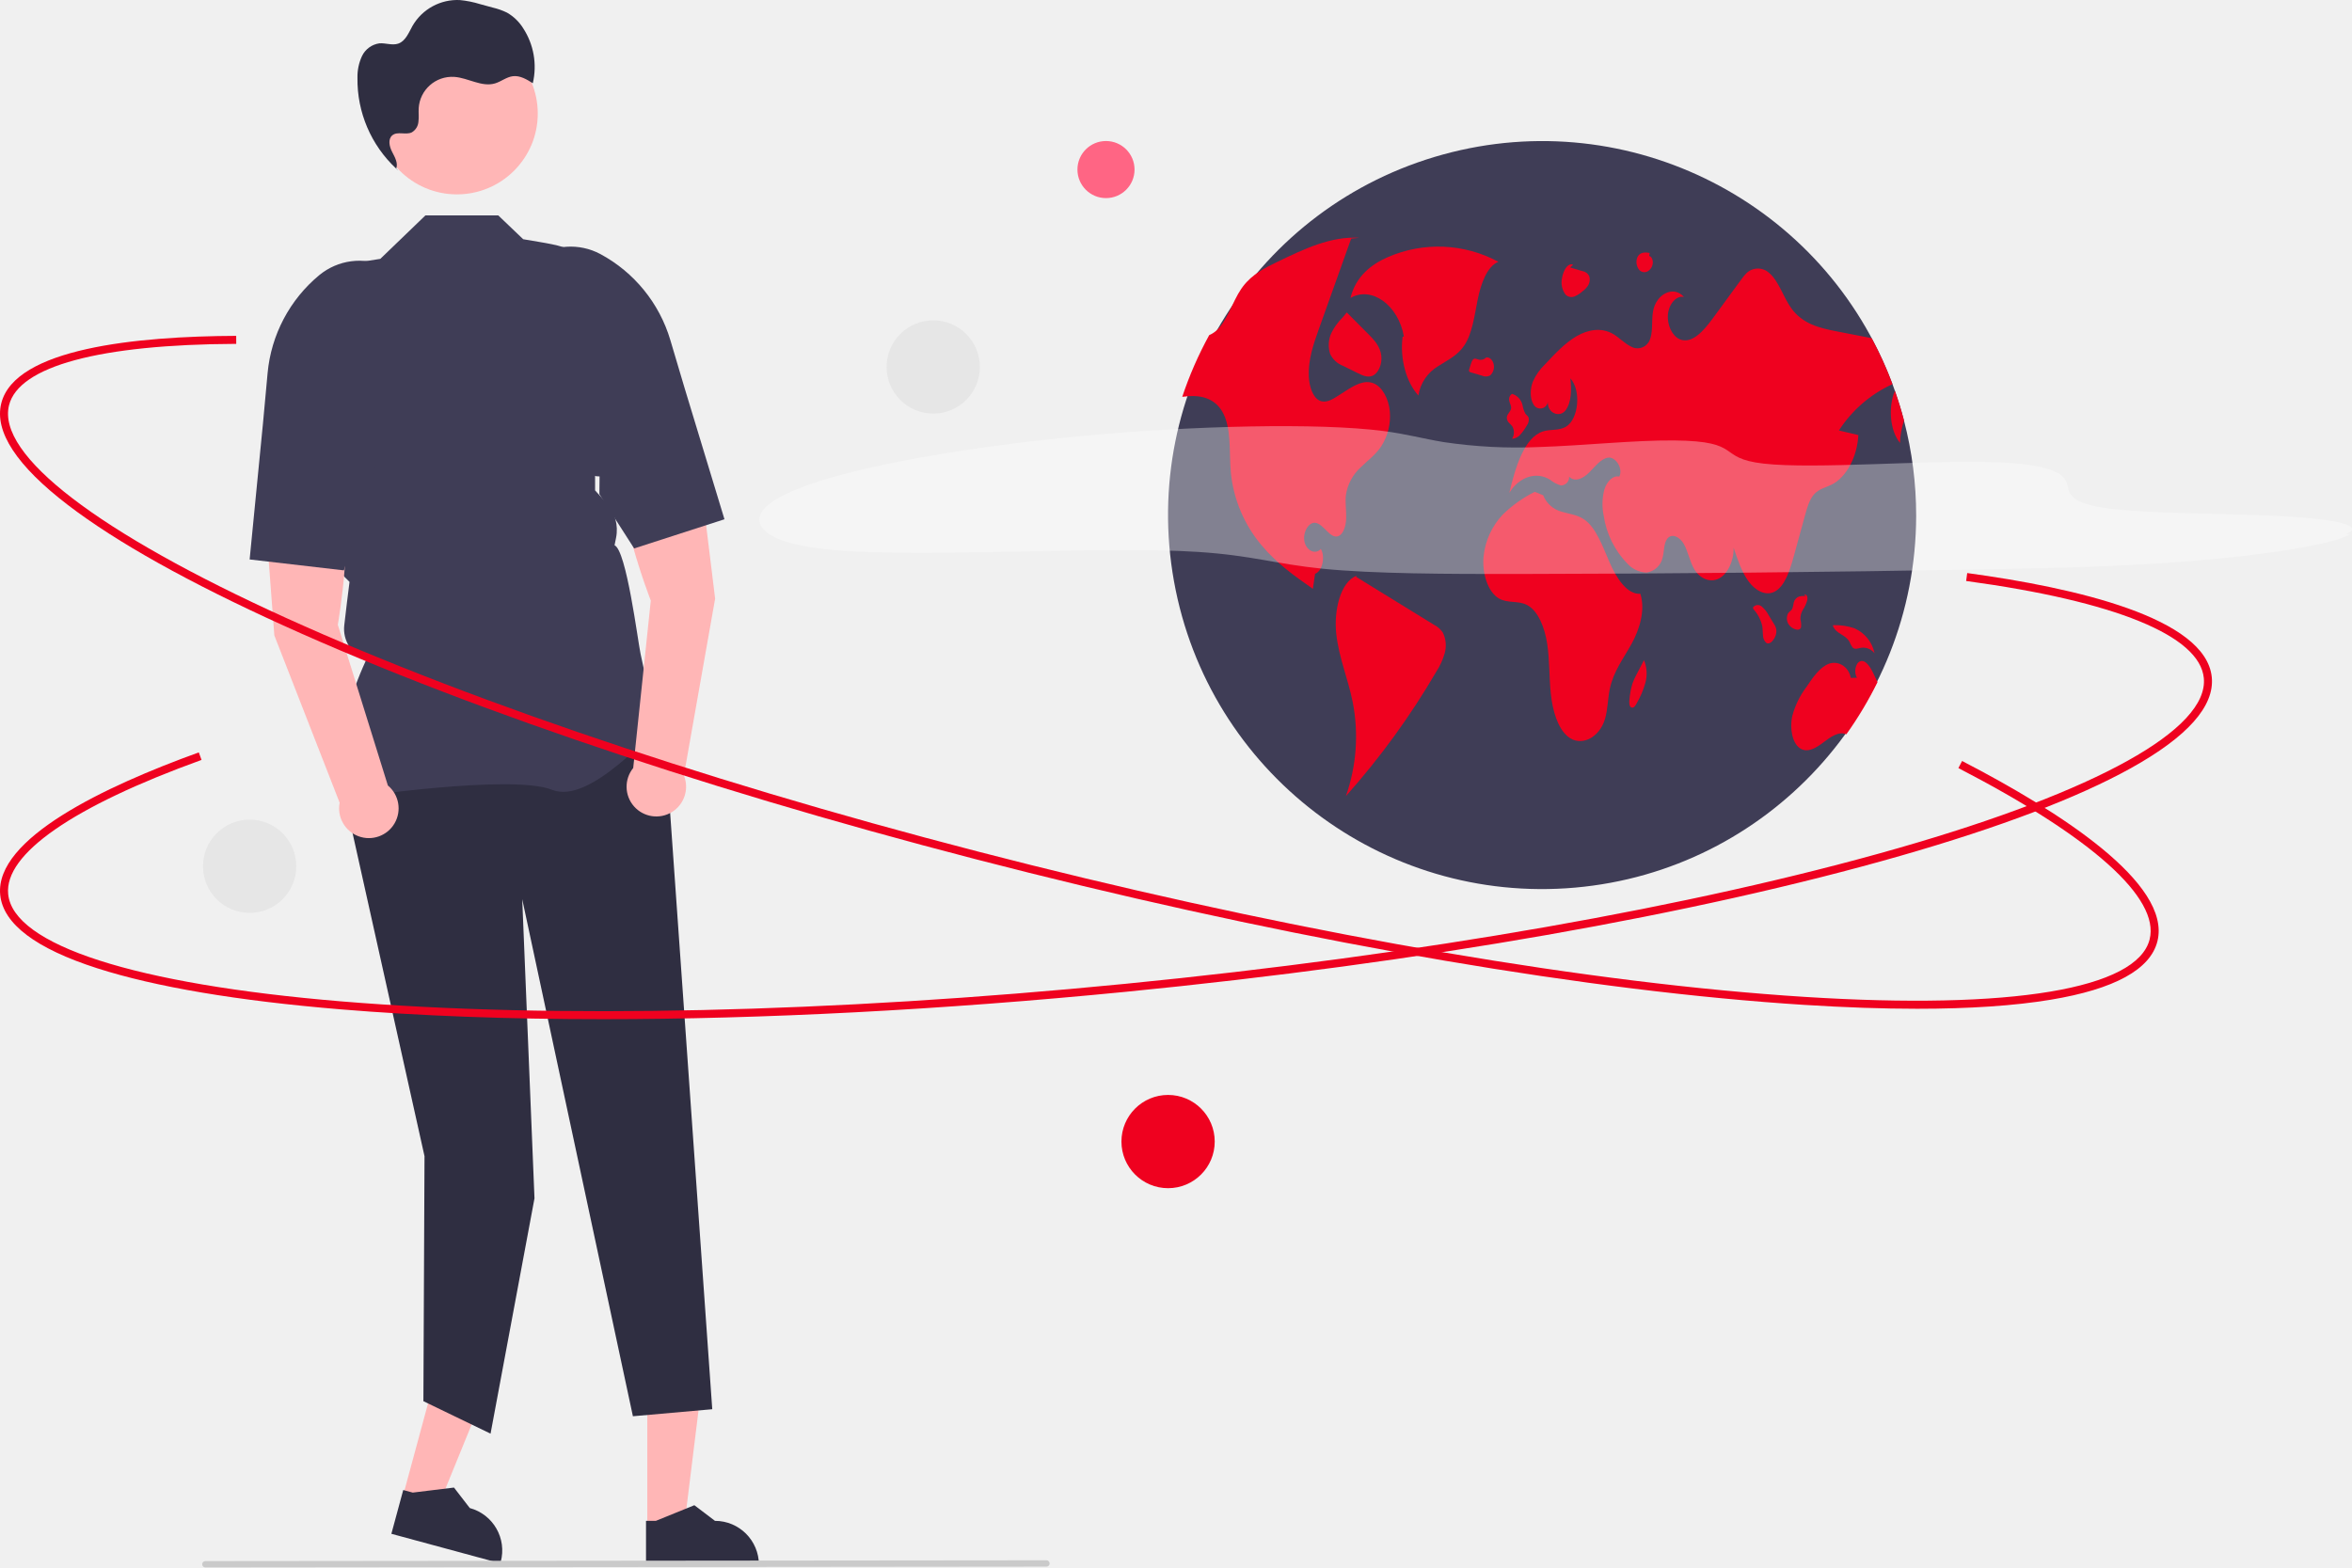
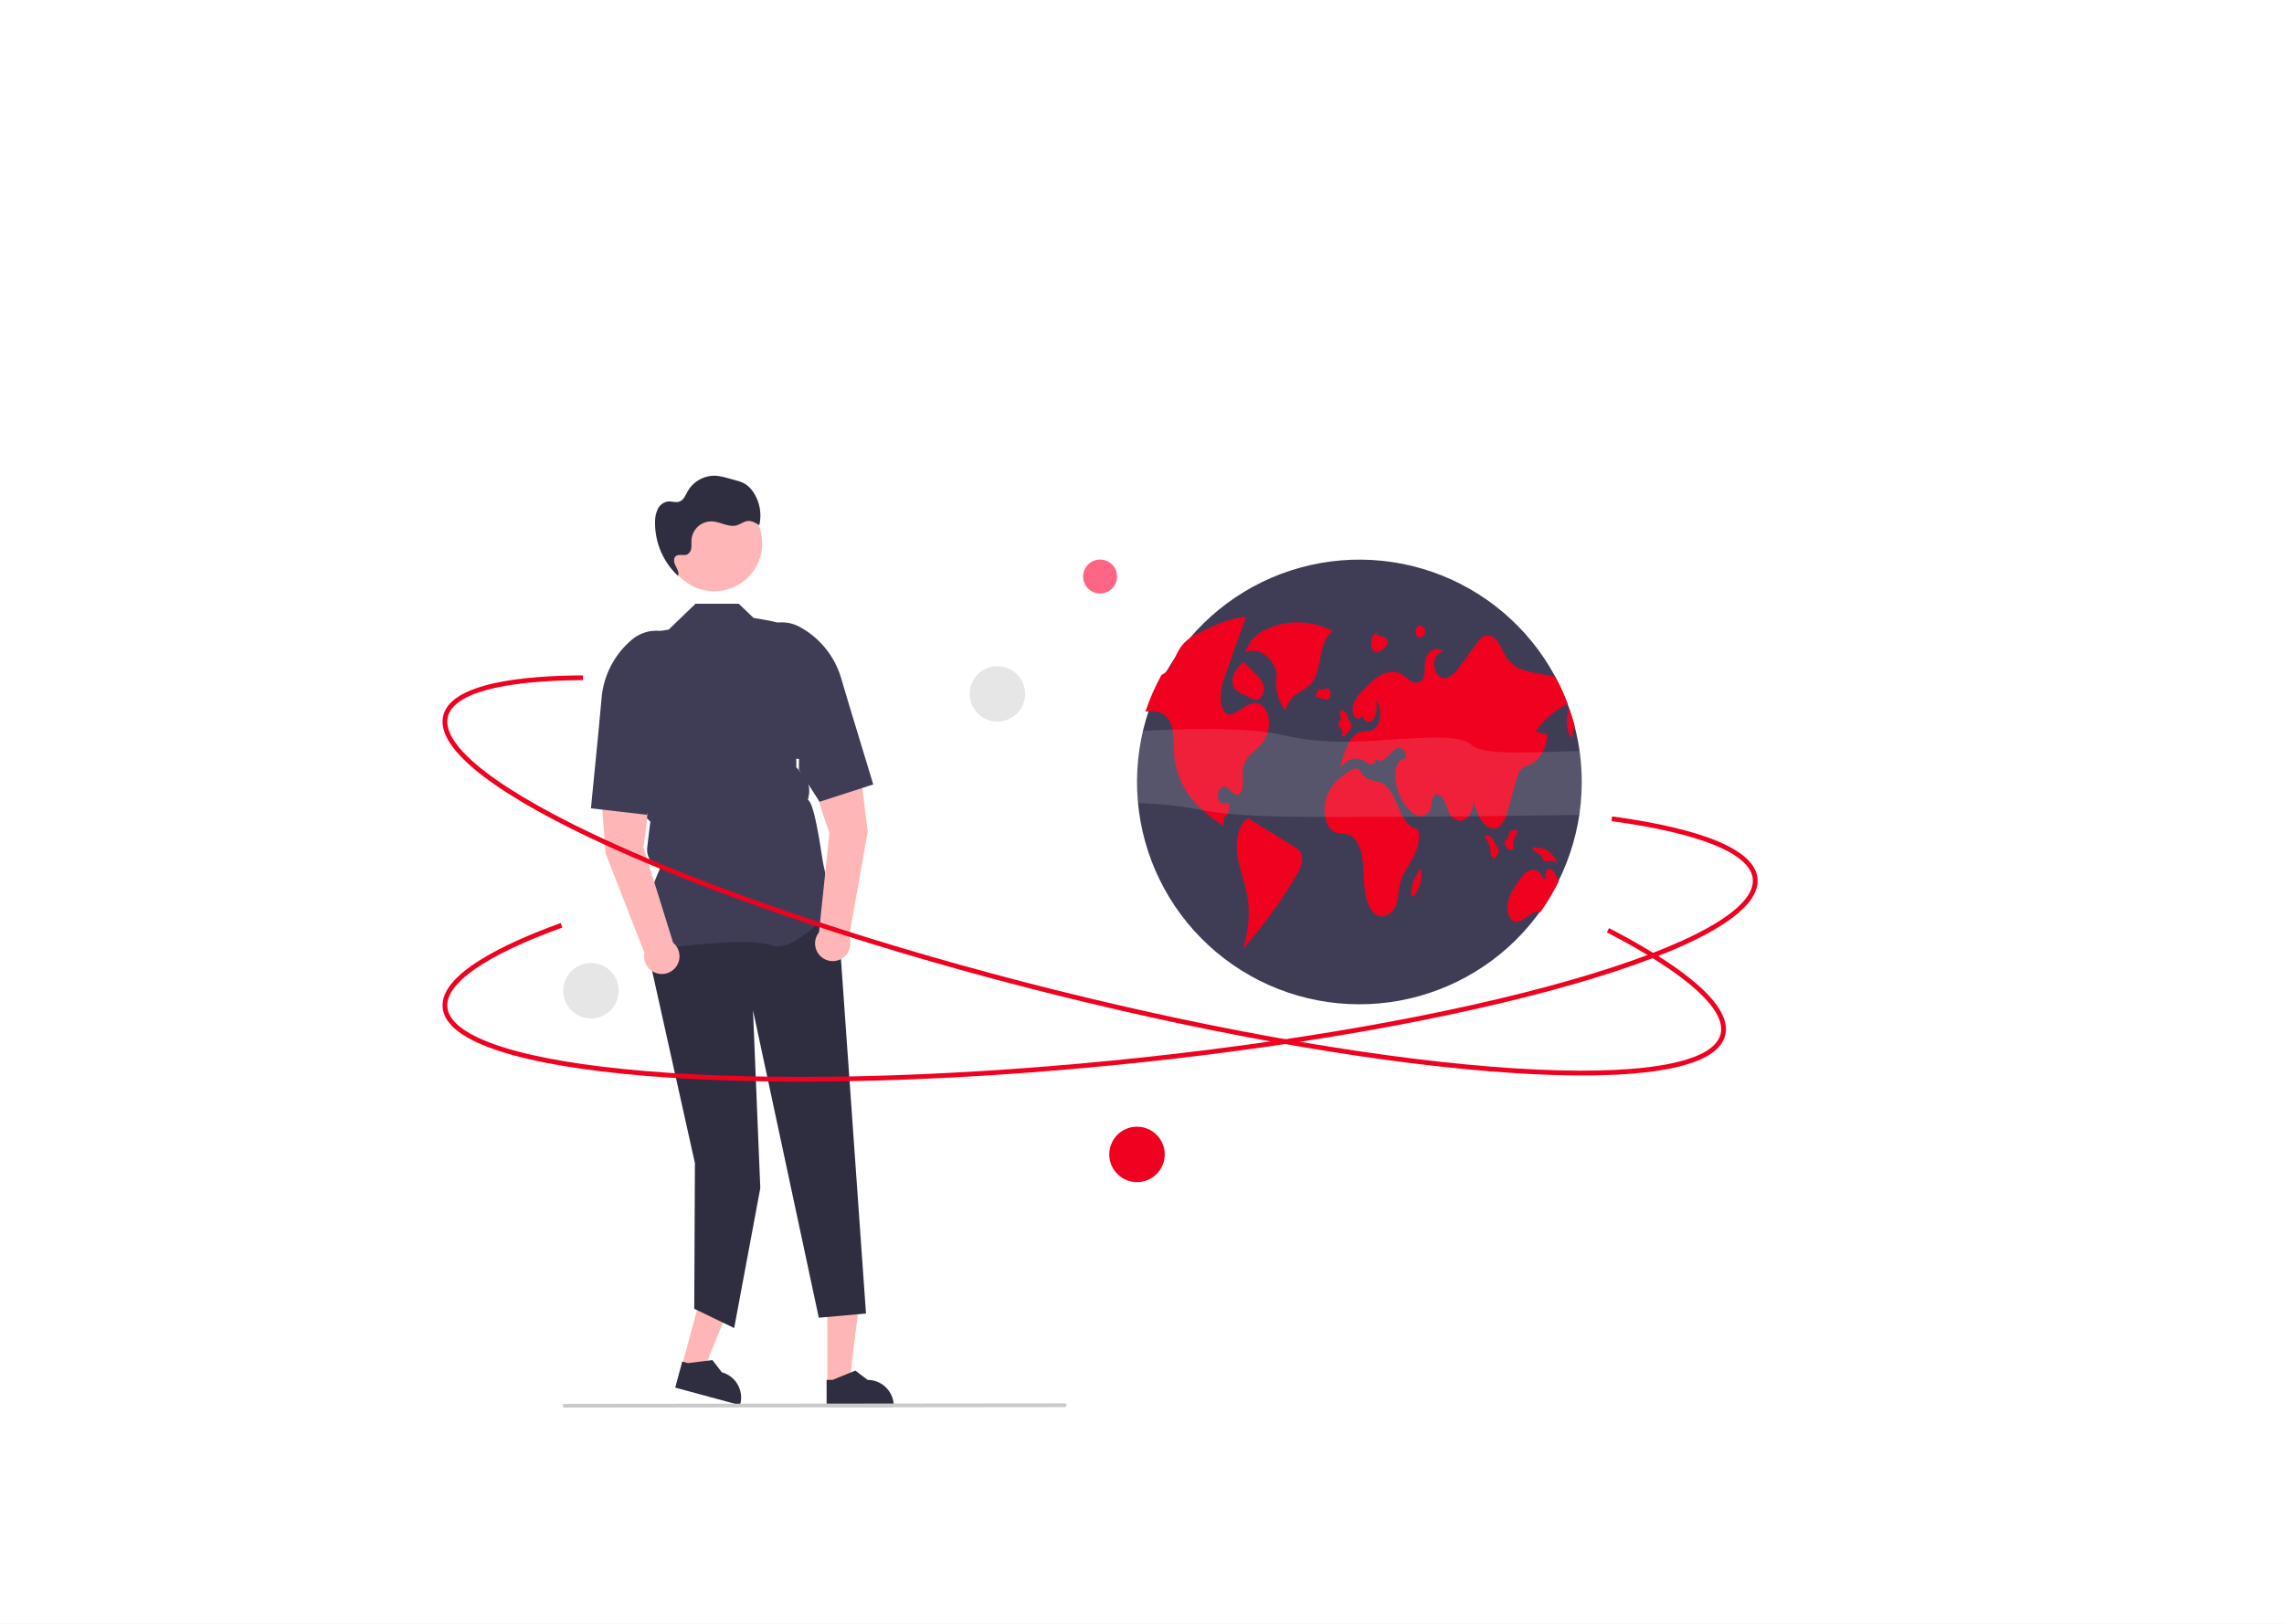
- <svg xmlns="http://www.w3.org/2000/svg" data-name="Layer 1" width="881.631" height="587.665" viewBox="0 0 881.631 587.665">
-   <polygon points="150.925 561.321 164.207 564.918 184.406 515.395 164.801 510.085 150.925 561.321" fill="#ffb6b6" />
-   <path d="M303.076,731.061l40.848,11.064.14-.517a16.473,16.473,0,0,0-11.592-20.205l-.001-0-5.928-7.682-15.455,1.89-3.566-.966Z" transform="translate(-156.3731 -156.0101)" fill="#2f2e41" />
-   <polygon points="242.64 572.847 256.401 572.846 262.948 519.764 242.637 519.765 242.64 572.847" fill="#ffb6b6" />
-   <path d="M398.528,743.213l42.319-.002v-.535a16.473,16.473,0,0,0-16.472-16.472h-.001l-7.73-5.864-14.423,5.865-3.694 0Z" transform="translate(-156.3731 -156.0101)" fill="#2f2e41" />
-   <path d="M404.889,422.773,423.357,684.351l-29.741,2.635L352.124,493.126l4.598,112.166-16.468,88.22L315.08,681.339l.418-91.859-33.051-148.442,8.797-18.265Z" transform="translate(-156.3731 -156.0101)" fill="#2f2e41" />
-   <path d="M286.665,455.319l-.185-.259c-9.856-13.799,4.968-46.958,7.203-51.765h0a12.068,12.068,0,0,1-8.26-12.889l.964-8.193,1.005-8.036-7.197-7.197-.02-.179-4.142-36.242L270.01,306.486A52.848,52.848,0,0,1,285.01,255.27l13.921-2.21,16.918-16.301h27.282l9.354,8.937c17.463,3.063,20.463,2.063,35.463,20.063l-6.816,55.962-1.7,7.699.005,10.442L383.759,344.666a14.95,14.95,0,0,1,3.546,12.932l-.568,2.842h0c4.458,1.911,8.713,35.866,9.729,40.608l1.518,7.085c1.299,1.714,9.873,13.146,9.873,16.271,0,.469-.346.923-1.09,1.426-5.843,3.956-29.138,32.022-43.431,26.303-15.225-6.088-75.747,3.045-76.357,3.138Z" transform="translate(-156.3731 -156.0101)" fill="#3f3d56" />
-   <path d="M283,390.244s7.006-39.595-.052-54.485l-28,2,4.261,56.487,24.477,62.717a11.154,11.154,0,1,0,18.078-6.463Z" transform="translate(-156.3731 -156.0101)" fill="#ffb6b6" />
-   <path d="M254.947,314.759l1.733-18.871a54.107,54.107,0,0,1,19.403-36.752h0a23.687,23.687,0,0,1,24.787-3.272h0a23.631,23.631,0,0,1,12.205,29.866c-6.472,16.972-4.135,34.921-16.753,37.109l1.371,6.522-12.407,40.49-35.338-4.094Z" transform="translate(-156.3731 -156.0101)" fill="#3f3d56" />
-   <path d="M393.727,443.944a11.154,11.154,0,1,0,18.994,2.795l11.713-66.298-6.89-56.226-27.849,3.525c-4.003,15.985,10.625,53.439,10.625,53.439Z" transform="translate(-156.3731 -156.0101)" fill="#ffb6b6" />
-   <path d="M427.934,350.692l-33.851,10.939-13.033-20.332.066-6.665c-12.803.327-21.096-34.674-30.768-50.05a23.631,23.631,0,0,1,6.116-31.679h0a23.687,23.687,0,0,1,24.948-1.648h0a54.107,54.107,0,0,1,26.228,32.237l5.397,18.166Z" transform="translate(-156.3731 -156.0101)" fill="#3f3d56" />
-   <circle cx="171.276" cy="42.575" r="30.299" fill="#ffb6b6" />
-   <path d="M305.66,219.941c-.264-.232-.514-.48-.773-.718-.009.024-.011.05-.021.074Z" transform="translate(-156.3731 -156.0101)" fill="#2f2e41" />
-   <path d="M352.478,166.59a17.182,17.182,0,0,0-6.067-5.85,25.38,25.38,0,0,0-5.304-1.879l-4.795-1.308a38.013,38.013,0,0,0-7.544-1.519,19.418,19.418,0,0,0-17.737,9.623c-1.449,2.57-2.611,5.772-5.407,6.712-2.254.758-4.714-.311-7.084-.104a8.53,8.53,0,0,0-6.476,4.77,18.38,18.38,0,0,0-1.699,8.141,45.619,45.619,0,0,0,14.522,34.048c.782-2.061-.506-4.287-1.524-6.259-1.03-1.995-1.667-4.777.059-6.214,1.92-1.599,4.996-.048,7.267-1.091a5.073,5.073,0,0,0,2.536-4.077c.22-1.657-.01-3.341.094-5.009a12.542,12.542,0,0,1,13.298-11.738q.057.004.113.008c5.168.369,10.184,3.901,15.158,2.448,2.335-.682,4.326-2.418,6.741-2.711,2.674-.324,5.19,1.186,7.461,2.635A26.596,26.596,0,0,0,352.478,166.59Z" transform="translate(-156.3731 -156.0101)" fill="#2f2e41" />
-   <path d="M510.805,726.19l-7.71-12.39-1.54,7.08c-.27,1.24-.54,2.5-.79,3.75-2.19-1.87-4.52-3.6-6.8-5.26q-10.5-7.62-20.99-15.26l2.19,12.7c1.35,7.82,2.76,15.8,6.1,22.95.37.81.77,1.61,1.2,2.39h32.54a10.486,10.486,0,0,0,.54-2.24.774.774,0,0,0,.01-.15C516.066,734.91,513.385,730.34,510.805,726.19Z" transform="translate(-156.3731 -156.0101)" fill="#f0f0f0" />
-   <path d="M548.666,743.368l-315.358.307a1.191,1.191,0,0,1,0-2.381l315.358-.307a1.191,1.191,0,0,1,0,2.381Z" transform="translate(-156.3731 -156.0101)" fill="#cacaca" />
-   <path d="M874.637,349.406a140.208,140.208,0,1,1-8.877-49.372c.306.823.604,1.647.894,2.478v.008q1.941,5.481,3.419,11.167A141.16,141.16,0,0,1,874.637,349.406Z" transform="translate(-156.3731 -156.0101)" fill="#3f3d56" />
-   <path d="M718.041,254.172a47.36,47.36,0,0,0-41.577-1.701c-5.813,2.53-11.934,7.068-13.874,15.264,7.843-4.629,17.996,2.685,20.014,14.417l-.471.13c-1.066,8.126,1.314,16.974,5.921,22.013a15.482,15.482,0,0,1,7.431-11.021c3.385-2.225,7.13-3.842,9.713-7.666,3.063-4.534,3.841-11.161,5.058-17.207S713.781,255.856,718.041,254.172Z" transform="translate(-156.3731 -156.0101)" fill="#ef011f" />
-   <path d="M674.137,323.324c-2.172,3.262-5.074,5.309-7.677,7.858a17.673,17.673,0,0,0-5.583,10.437c-.329,2.839.18,5.724.11,8.595-.07,2.87-1.027,6.101-2.98,6.814-3.082,1.113-5.434-4.611-8.602-5.011-2.517-.314-4.784,3.646-4.054,7.081s4.156,4.956,6.124,2.713c1.78,2.988.525,8.406-2.149,9.324-.282,1.882-.565,3.756-.839,5.638-6.76-4.729-13.59-9.536-19.338-16.46a49.962,49.962,0,0,1-11.386-26.913c-.745-7.959.361-17.064-3.293-23.188-2.925-4.901-7.944-5.983-12.461-5.678-.823.055-1.655.149-2.478.251a139.609,139.609,0,0,1,10.108-23.133,9.903,9.903,0,0,0,2.533-1.576c4.203-3.568,6.07-10.79,9.481-15.786q.329-.482.682-.941c3.49-4.556,8.163-6.901,12.68-9.081,9.998-4.854,20.287-9.771,30.842-9.097l-3.003.29q-5.258,14.727-10.524,29.454-.8,2.258-1.615,4.525c-1.992,5.583-4.046,11.527-3.741,17.777.18,3.701,1.466,7.654,3.913,8.924,2.282,1.176,4.776-.267,6.979-1.694.933-.596,1.859-1.192,2.792-1.796,3.348-2.157,7.058-4.368,10.594-2.925,3.239,1.317,5.63,5.717,6.085,10.461A20.914,20.914,0,0,1,674.137,323.324Z" transform="translate(-156.3731 -156.0101)" fill="#ef011f" />
-   <path d="M694.052,390.353q-14.669-9.032-29.339-18.064l.166-.428c-6.08,2.316-8.605,13.124-7.6,21.963s4.412,16.74,6.134,25.353a67.294,67.294,0,0,1-2.537,35.311,289.184,289.184,0,0,0,33.971-46.811,25.044,25.044,0,0,0,3.073-6.814,10.839,10.839,0,0,0-.718-7.709A8.583,8.583,0,0,0,694.052,390.353Z" transform="translate(-156.3731 -156.0101)" fill="#ef011f" />
-   <path d="M655.455,280.807a10.814,10.814,0,0,0-.496,7.864,8.717,8.717,0,0,0,4.87,4.511l5.404,2.678c1.798.891,3.735,1.791,5.568,1.058,2.21-.884,3.743-4.349,3.346-7.566-.422-3.423-2.58-5.778-4.575-7.783q-4.189-4.209-8.378-8.419l-1.574,1.928A21.02,21.02,0,0,0,655.455,280.807Z" transform="translate(-156.3731 -156.0101)" fill="#ef011f" />
-   <path d="M845.669,317.403q3.647.859,7.293,1.717c-.424,8.21-4.493,15.809-9.951,18.562-2.274,1.145-4.807,1.568-6.689,3.709-1.702,1.945-2.564,4.972-3.356,7.865q-2.082,7.575-4.164,15.15c-1.49,5.442-3.403,11.488-7.277,13.449-3.325,1.686-7.128-.377-9.685-3.835-2.556-3.458-4.117-8.108-5.63-12.641.094,4.94-2.203,9.787-5.458,11.504-3.262,1.717-7.23.165-9.41-3.67-1.568-2.752-2.219-6.383-3.756-9.175-1.537-2.792-4.76-4.391-6.438-1.772-1.106,1.741-.965,4.407-1.514,6.619a7.187,7.187,0,0,1-6.007,5.779,10.017,10.017,0,0,1-7.191-3.286,32.574,32.574,0,0,1-8.932-18.013,21.488,21.488,0,0,1,.251-9.849c.965-3.05,3.293-5.403,5.607-4.823,1.521-3.215-1.482-7.481-4.187-7.105-2.713.376-4.838,3.286-7.065,5.521-2.219,2.235-5.325,3.858-7.56,1.639a3.066,3.066,0,0,1-2.872,3.249q-.12.007-.241.005a11.12,11.12,0,0,1-4.054-2.149c-5.121-3.192-11.622-1.074-15.26,4.964,2.274-9.677,5.607-20.781,12.594-23.055,2.855-.933,5.968-.165,8.665-1.78,4.776-2.862,5.74-13.676,1.615-18.138.525,4.219.424,9.144-1.804,12.029-2.227,2.886-6.901,1.004-6.618-3.262a2.858,2.858,0,0,1-5.317,1.129c-1.482-2.258-1.357-5.952-.306-8.649a20.373,20.373,0,0,1,4.572-6.493c3.725-3.991,7.505-8.03,11.818-10.539,4.321-2.509,9.308-3.356,13.637-.863,2.282,1.317,4.29,3.513,6.619,4.674a4.905,4.905,0,0,0,6.754-1.582q.039-.063.077-.128c1.733-3.043.917-7.56,1.56-11.363,1.153-6.72,7.873-9.865,11.598-5.427-2.784-.714-5.662,2.58-6.007,6.572-.353,3.991,1.663,8.022,4.36,9.23,4.533,2.007,8.971-3.043,12.398-7.716q5.364-7.34,10.743-14.672a17.727,17.727,0,0,1,1.921-2.337,6.182,6.182,0,0,1,8.446-.172c3.623,2.956,5.325,9.018,8.297,13.19,4.313,6.062,10.767,7.536,16.774,8.712q6.716,1.306,13.441,2.627a139.27,139.27,0,0,1,7.803,17.229A47.221,47.221,0,0,0,845.669,317.403Z" transform="translate(-156.3731 -156.0101)" fill="#ef011f" />
-   <path d="M870.073,313.686a28.265,28.265,0,0,0-1.49,8.399c-3.843-4.689-4.454-13.48-1.929-19.565Q868.595,308.001,870.073,313.686Z" transform="translate(-156.3731 -156.0101)" fill="#ef011f" />
-   <path d="M860.145,411.756a140.595,140.595,0,0,1-11.684,19.55c-2.823-1.208-5.858.949-8.501,2.972-2.76,2.117-6.077,4.18-8.908,2.251-2.894-1.976-3.827-7.505-2.909-11.888a31.676,31.676,0,0,1,5.426-11.167c2.353-3.513,4.87-7.16,8.14-8.524,3.278-1.364,7.489.565,8.446,5.223l2.321-.078c-1.302-1.788-.619-5.489,1.129-6.14,2.015-.761,3.764,2.007,4.956,4.454C859.094,409.513,859.635,410.627,860.145,411.756Z" transform="translate(-156.3731 -156.0101)" fill="#ef011f" />
-   <path d="M771.245,378.633c-4.989.314-8.941-5.828-11.567-11.871s-5.022-12.952-9.524-16.028c-2.572-1.757-5.505-1.998-8.295-2.85a10.271,10.271,0,0,1-7.044-6.202l-3.165-1.278a47.53,47.53,0,0,0-12.016,8.568,26.856,26.856,0,0,0-7.16,15.653c-.605,6.335,1.628,13.399,5.799,15.778,3.296,1.88,7.134.695,10.472,2.417,4.171,2.151,6.648,8.398,7.585,14.567s.7,12.58,1.371,18.818,2.519,12.73,6.345,15.928c4.787,4.001,11.812.676,13.959-6.607,1.054-3.572,1.017-7.603,1.805-11.312,1.388-6.53,5.132-11.376,8.102-16.732S773.221,384.85,771.245,378.633Z" transform="translate(-156.3731 -156.0101)" fill="#ef011f" />
-   <path d="M721.945,314.462a13.315,13.315,0,0,1,1.299,1.379,4.531,4.531,0,0,1-.08,4.679,4.353,4.353,0,0,0,3.118-1.585,20.04,20.04,0,0,0,2.39-3.367,3.67,3.67,0,0,0,.705-2.937c-.236-.673-.793-.96-1.184-1.465a9.959,9.959,0,0,1-1.093-3.176,5.728,5.728,0,0,0-4.151-4.375l.25.048a2.372,2.372,0,0,0-1.111,2.526c.151.979.78,1.791.718,2.789-.09,1.435-1.524,2.109-1.613,3.544A2.74,2.74,0,0,0,721.945,314.462Z" transform="translate(-156.3731 -156.0101)" fill="#ef011f" />
-   <path d="M713.396,290.074l.022-.004a4.005,4.005,0,0,0,.426-.453Z" transform="translate(-156.3731 -156.0101)" fill="#ef011f" />
-   <path d="M714.893,296.81A4.351,4.351,0,0,0,716.247,292.497c-.362-1.632-1.645-2.729-2.828-2.428a2.883,2.883,0,0,1-2.681.789c-.732-.188-1.535-.673-2.169-.122a3.284,3.284,0,0,0-.739,1.443q-.352,1.081-.705,2.163a1.365,1.365,0,0,0-.083.819.694.694,0,0,0,.532.423q2.114.623,4.227,1.246A3.642,3.642,0,0,0,714.893,296.81Z" transform="translate(-156.3731 -156.0101)" fill="#ef011f" />
-   <path d="M821.26,389.813q-.977-1.6-1.954-3.199a10.687,10.687,0,0,0-2.575-3.233,2.281,2.281,0,0,0-3.214.284l-.034.042.079.609a13.755,13.755,0,0,1,3.432,6.696c.148,1.09.097,2.218.227,3.312a3.863,3.863,0,0,0,1.207,2.701c1.026.685,2.23-.325,2.96-1.558a5.364,5.364,0,0,0,.831-3.414A5.987,5.987,0,0,0,821.26,389.813Z" transform="translate(-156.3731 -156.0101)" fill="#ef011f" />
-   <path d="M831.478,391.201a7.384,7.384,0,0,0-.238-2.977,6.536,6.536,0,0,1,.995-3.705,12.045,12.045,0,0,0,1.55-3.397,2.842,2.842,0,0,0-.074-1.664c-.216-.484-.738-.705-1.037-.322l.641.413a5.837,5.837,0,0,0-2.601.126,3.219,3.219,0,0,0-1.971,2.222,13.756,13.756,0,0,1-.517,2.306c-.382.786-1.122,1.047-1.588,1.737a4.153,4.153,0,0,0,.065,3.946,4.606,4.606,0,0,0,2.605,2.049C830.089,392.215,831.119,392.23,831.478,391.201Z" transform="translate(-156.3731 -156.0101)" fill="#ef011f" />
-   <path d="M849.672,396.691A8.95,8.95,0,0,0,850.8,398.76c.871.877,2.055.338,3.112.125a5.38,5.38,0,0,1,5.118,2.053,13.027,13.027,0,0,0-7.492-9.348,22.011,22.011,0,0,0-7.705-1.205l-.447.115C844.525,393.819,848.105,393.745,849.672,396.691Z" transform="translate(-156.3731 -156.0101)" fill="#ef011f" />
-   <path d="M772.61,403.48l.007.014.13-.251Z" transform="translate(-156.3731 -156.0101)" fill="#ef011f" />
-   <path d="M769.85,408.822a24.52,24.52,0,0,0-1.549,3.402,29.613,29.613,0,0,0-1.122,5.821c-.14,1.122-.183,2.554.519,3.101a.997.997,0,0,0,1.304-.177,5.157,5.157,0,0,0,.945-1.405,32.372,32.372,0,0,0,3.191-7.575,13.181,13.181,0,0,0-.523-8.495Q771.234,406.158,769.85,408.822Z" transform="translate(-156.3731 -156.0101)" fill="#ef011f" />
-   <path d="M743.222,266.481a3.142,3.142,0,0,0,3.387.661,11.183,11.183,0,0,0,3.187-2.105,7.498,7.498,0,0,0,1.932-2.107,4.274,4.274,0,0,0,.395-3.256,3.307,3.307,0,0,0-2.521-1.994q-2.346-.696-4.692-1.391l1.131-1.02c-1.164-.625-2.452.535-3.179,1.97a10.606,10.606,0,0,0-.965,2.971A7.626,7.626,0,0,0,743.222,266.481Z" transform="translate(-156.3731 -156.0101)" fill="#ef011f" />
-   <path d="M770.833,257.212a2.584,2.584,0,0,0,3.521.286,3.936,3.936,0,0,0,1.557-2.805c.111-1.23-.498-2.597-1.366-2.704l.199-1.152c-1.673-.302-3.733-.363-4.63,1.669A4.771,4.771,0,0,0,770.833,257.212Z" transform="translate(-156.3731 -156.0101)" fill="#ef011f" />
-   <g opacity="0.35">
-     <path d="M1035.587,356.36c9.235-4.027-9.494-6.371-30.743-7.142s-46.955-.728-60.534-2.92c-13.133-2.12-12.166-5.89-13.27-9.305s-6.154-6.918-26.647-7.677c-25.537-.946-67.649,2.696-86.927.509-17.99-2.04-7.296-8.44-33.528-8.685-14.979-.14-34.277,1.97-50.944,2.479a185.716,185.716,0,0,1-35.348-1.843c-8.124-1.331-13.782-3.018-22.925-4.194-24.004-3.087-70.969-2.049-112.886,1.907s-77.848,10.439-98.112,16.86-25.862,12.743-21.142,18.104c3.014,3.423,10.727,6.624,29.437,8,34.996,2.573,97.303-1.856,133.465.485,20.155,1.305,29.096,4.539,46.78,6.309,18.998,1.902,46.81,2.002,74.135,1.957,56.894-.094,115.243-.679,174.741-1.75,24.851-.448,50.891-1.03,77.335-3.164s53.416-6.251,58.995-10.11" transform="translate(-156.3731 -156.0101)" fill="#fff" />
+ <svg xmlns="http://www.w3.org/2000/svg" width="1440" height="1024" viewBox="0 0 1440 1024" fill="none">
+   <rect width="1440" height="1024" fill="#E5E5E5" />
+   <g id="Desktop - 1">
+     <rect width="1440" height="1024" fill="white" />
+     <g id="right-foot">
+       <path id="Vector" d="M429.925 861.321L443.207 864.918L463.406 815.395L443.801 810.085L429.925 861.321Z" fill="#FFB6B6" />
+       <path id="Vector_2" d="M425.703 875.051L466.551 886.115L466.691 885.598C467.833 881.382 467.253 876.884 465.079 873.095C462.905 869.306 459.315 866.535 455.099 865.393L455.098 865.392L449.17 857.711L433.715 859.601L430.149 858.635L425.703 875.051Z" fill="#2F2E41" />
+     </g>
+     <g id="left-foot">
+       <path id="Vector_3" d="M521.64 872.847L535.401 872.846L541.948 819.764L521.637 819.765L521.64 872.847Z" fill="#FFB6B6" />
+       <path id="Vector_4" d="M521.155 887.203L563.474 887.201V886.666C563.474 882.297 561.738 878.108 558.649 875.019C555.56 871.93 551.371 870.194 547.002 870.194H547.001L539.271 864.33L524.848 870.195L521.154 870.195L521.155 887.203Z" fill="#2F2E41" />
+     </g>
+     <path id="legs" d="M527.515 566.763L545.984 828.341L516.242 830.976L474.751 637.116L479.348 749.282L462.881 837.502L437.707 825.329L438.125 733.47L405.074 585.028L413.871 566.763H527.515Z" fill="#2F2E41" />
+     <path id="body" d="M409.292 599.309L409.107 599.05C399.251 585.251 414.075 552.092 416.311 547.285C413.656 546.423 411.382 544.668 409.875 542.318C408.369 539.968 407.724 537.168 408.05 534.396L409.014 526.203L410.019 518.167L402.821 510.97L402.801 510.79L398.659 474.548L392.637 450.476C390.368 441.376 390.561 431.836 393.197 422.835C395.833 413.835 400.817 405.698 407.637 399.26L421.558 397.049L438.475 380.749H465.757L475.112 389.686C492.574 392.749 495.574 391.749 510.574 409.749L503.758 465.711L502.058 473.41L502.063 483.852L506.386 488.656C507.943 490.386 509.075 492.457 509.69 494.702C510.306 496.947 510.389 499.305 509.932 501.587L509.364 504.43C513.822 506.34 518.076 540.295 519.093 545.038L520.611 552.123C521.91 553.837 530.484 565.269 530.484 568.394C530.484 568.863 530.137 569.317 529.394 569.82C523.551 573.776 500.256 601.842 485.963 596.123C470.738 590.035 410.216 599.168 409.606 599.261L409.292 599.309Z" fill="#3F3D56" />
+     <g id="right-arm">
+       <path id="Vector_5" d="M405.626 534.234C405.626 534.234 412.632 494.639 405.574 479.749L377.574 481.749L381.835 538.235L406.313 600.953C405.939 602.885 406.083 604.882 406.731 606.74C407.379 608.599 408.506 610.253 410 611.534C411.493 612.816 413.299 613.68 415.235 614.038C417.17 614.396 419.166 614.236 421.019 613.573C422.872 612.911 424.517 611.769 425.787 610.266C427.056 608.762 427.905 606.949 428.248 605.011C428.59 603.073 428.414 601.079 427.736 599.231C427.059 597.383 425.905 595.747 424.391 594.49L405.626 534.234Z" fill="#FFB6B6" />
+       <path id="Vector_6" d="M377.574 458.749L379.307 439.877C379.959 432.775 382.009 425.872 385.339 419.564C388.669 413.257 393.213 407.67 398.71 403.126C402.125 400.323 406.257 398.531 410.637 397.953C415.017 397.374 419.472 398.033 423.497 399.853V399.853C428.938 402.358 433.224 406.835 435.49 412.38C437.756 417.924 437.831 424.122 435.702 429.72C429.231 446.692 431.567 464.641 418.949 466.829L420.32 473.352L407.912 513.842L372.574 509.749L377.574 458.749Z" fill="#3F3D56" />
+     </g>
+     <g id="left-arm">
+       <path id="Vector_7" d="M516.354 587.934C515.116 589.464 514.304 591.294 514.002 593.239C513.7 595.184 513.918 597.174 514.633 599.007C515.349 600.841 516.537 602.452 518.076 603.678C519.616 604.904 521.453 605.7 523.4 605.987C525.347 606.273 527.335 606.04 529.163 605.309C530.99 604.579 532.592 603.378 533.806 601.829C535.019 600.279 535.801 598.436 536.072 596.487C536.343 594.537 536.093 592.551 535.348 590.729L547.061 524.431L540.171 468.205L512.322 471.73C508.319 487.715 522.947 525.17 522.947 525.17L516.354 587.934Z" fill="#FFB6B6" />
+       <path id="Vector_8" d="M550.561 494.682L516.71 505.621L503.677 485.289L503.743 478.625C490.94 478.951 482.647 443.95 472.975 428.575C469.79 423.503 468.65 417.41 469.785 411.529C470.921 405.649 474.247 400.418 479.091 396.896V396.896C482.682 394.322 486.921 392.803 491.33 392.512C495.738 392.221 500.14 393.168 504.039 395.248V395.248C510.32 398.627 515.87 403.215 520.372 408.748C524.873 414.28 528.236 420.648 530.267 427.485L535.664 445.651L550.561 494.682Z" fill="#3F3D56" />
+     </g>
+     <g id="face">
+       <path id="Vector_9" d="M450.276 372.874C467.009 372.874 480.574 359.309 480.574 342.575C480.574 325.842 467.009 312.277 450.276 312.277C433.542 312.277 419.977 325.842 419.977 342.575C419.977 359.309 433.542 372.874 450.276 372.874Z" fill="#FFB6B6" />
+       <path id="Vector_10" d="M428.287 363.931C428.023 363.699 427.773 363.452 427.515 363.213C427.505 363.238 427.504 363.263 427.494 363.287L428.287 363.931Z" fill="#2F2E41" />
+       <path id="Vector_11" d="M475.105 310.58C473.6 308.157 471.515 306.146 469.038 304.73C467.345 303.909 465.566 303.279 463.734 302.851L458.939 301.543C456.482 300.782 453.955 300.274 451.395 300.024C447.841 299.848 444.307 300.653 441.179 302.35C438.051 304.047 435.449 306.571 433.658 309.646C432.209 312.216 431.047 315.418 428.251 316.358C425.997 317.116 423.537 316.047 421.168 316.254C419.779 316.455 418.462 316.996 417.332 317.828C416.203 318.66 415.296 319.758 414.692 321.024C413.511 323.573 412.93 326.358 412.993 329.165C412.9 335.54 414.144 341.864 416.645 347.728C419.147 353.593 422.849 358.868 427.515 363.213C428.297 361.152 427.009 358.927 425.99 356.955C424.96 354.96 424.324 352.178 426.049 350.741C427.969 349.142 431.045 350.693 433.316 349.65C434.042 349.233 434.654 348.642 435.097 347.931C435.539 347.219 435.799 346.409 435.852 345.573C436.072 343.917 435.842 342.232 435.946 340.564C436.049 338.921 436.474 337.313 437.198 335.833C437.921 334.354 438.93 333.031 440.164 331.941C441.399 330.852 442.837 330.015 444.395 329.481C445.953 328.947 447.601 328.724 449.244 328.827C449.282 328.829 449.32 328.832 449.358 328.834C454.526 329.204 459.542 332.735 464.516 331.282C466.851 330.6 468.842 328.864 471.257 328.572C473.931 328.248 476.447 329.758 478.717 331.207C479.542 327.703 479.648 324.068 479.027 320.523C478.406 316.977 477.072 313.595 475.105 310.58V310.58Z" fill="#2F2E41" />
+     </g>
+     <path id="ground" d="M671.293 887.358L355.936 887.665C355.621 887.663 355.319 887.537 355.097 887.314C354.875 887.091 354.751 886.789 354.751 886.474C354.751 886.159 354.875 885.858 355.097 885.634C355.319 885.411 355.621 885.285 355.936 885.284L671.293 884.976C671.608 884.978 671.909 885.104 672.131 885.327C672.353 885.55 672.478 885.852 672.478 886.167C672.478 886.482 672.353 886.784 672.131 887.007C671.909 887.23 671.608 887.356 671.293 887.358V887.358Z" fill="#CACACA" />
+     <g id="globe">
+       <path id="globe_2" d="M997.263 493.396C997.195 528.401 984.034 562.115 960.368 587.909C936.702 613.703 904.244 629.711 869.373 632.786C834.503 635.861 799.744 625.781 771.928 604.528C744.113 583.274 725.255 552.384 719.06 517.931C712.866 483.478 719.784 447.954 738.453 418.342C757.123 388.731 786.194 367.174 819.952 357.911C853.71 348.647 889.712 352.346 920.88 368.281C952.048 384.216 976.129 411.234 988.387 444.023C988.692 444.847 988.99 445.67 989.28 446.501V446.509C990.574 450.164 991.714 453.886 992.7 457.676C995.74 469.339 997.273 481.343 997.263 493.396V493.396Z" fill="#3F3D56" />
+       <path id="groenlandia" d="M840.667 398.162C834.324 394.731 827.281 392.795 820.076 392.5C812.87 392.205 805.693 393.56 799.09 396.461C793.277 398.99 787.156 403.529 785.217 411.724C793.06 407.096 803.213 414.409 805.231 426.141L804.76 426.271C803.694 434.398 806.074 443.245 810.681 448.284C811.023 446.01 811.868 443.841 813.153 441.935C814.439 440.029 816.133 438.432 818.112 437.262C821.497 435.037 825.242 433.421 827.826 429.596C830.888 425.062 831.666 418.435 832.883 412.389C834.1 406.344 836.408 399.846 840.667 398.162Z" fill="#EF011F" />
+       <path id="NorthAmerica" d="M796.764 467.314C794.591 470.576 791.69 472.623 789.087 475.171C786.081 477.905 784.109 481.591 783.503 485.609C783.174 488.447 783.683 491.333 783.613 494.203C783.542 497.073 782.586 500.304 780.633 501.018C777.551 502.131 775.199 496.407 772.031 496.007C769.513 495.693 767.247 499.653 767.976 503.088C768.706 506.523 772.132 508.044 774.101 505.801C775.881 508.789 774.626 514.208 771.952 515.125C771.67 517.007 771.387 518.882 771.113 520.764C764.353 516.035 757.523 511.228 751.775 504.304C745.382 496.668 741.417 487.296 740.389 477.39C739.644 469.431 740.749 460.327 737.095 454.202C734.17 449.301 729.151 448.219 724.634 448.525C723.811 448.58 722.98 448.674 722.156 448.776C724.82 440.775 728.203 433.032 732.264 425.642C733.184 425.248 734.038 424.716 734.797 424.066C739.001 420.498 740.867 413.276 744.278 408.28C744.498 407.959 744.725 407.645 744.96 407.339C748.45 402.783 753.124 400.438 757.641 398.258C767.639 393.404 777.927 388.488 788.482 389.162L785.479 389.452C781.974 399.27 778.466 409.088 774.955 418.906C774.422 420.412 773.883 421.92 773.34 423.431C771.348 429.014 769.293 434.958 769.599 441.208C769.78 444.909 771.066 448.862 773.512 450.132C775.794 451.308 778.288 449.866 780.492 448.438C781.425 447.842 782.35 447.246 783.283 446.643C786.632 444.486 790.341 442.275 793.878 443.718C797.116 445.035 799.508 449.434 799.963 454.179C800.38 458.79 799.255 463.41 796.764 467.314Z" fill="#EF011F" />
+       <path id="southamerica" d="M816.679 534.343C806.899 528.322 797.119 522.301 787.34 516.279L787.506 515.852C781.425 518.168 778.901 528.976 779.906 537.815C780.911 546.654 784.318 554.555 786.039 563.168C788.36 574.954 787.484 587.146 783.502 598.479C796.362 584.05 807.742 568.368 817.473 551.668C818.833 549.563 819.868 547.267 820.546 544.854C821.264 542.284 821.008 539.539 819.828 537.145C819.027 535.964 817.945 535.001 816.679 534.343Z" fill="#EF011F" />
+       <path id="Vector_12" d="M778.082 424.797C776.934 427.263 776.757 430.07 777.587 432.661C778.552 434.748 780.302 436.369 782.457 437.171L787.86 439.85C789.658 440.741 791.596 441.641 793.428 440.908C795.639 440.024 797.171 436.558 796.775 433.341C796.353 429.918 794.195 427.563 792.199 425.558C789.406 422.752 786.614 419.946 783.821 417.139L782.247 419.067C780.545 420.728 779.136 422.665 778.082 424.797V424.797Z" fill="#EF011F" />
+       <path id="asia" d="M968.296 461.393C970.727 461.966 973.158 462.538 975.589 463.11C975.165 471.321 971.095 478.92 965.638 481.672C963.363 482.817 960.831 483.24 958.948 485.381C957.247 487.326 956.384 490.353 955.592 493.247C954.204 498.297 952.816 503.347 951.428 508.397C949.938 513.839 948.025 519.885 944.151 521.846C940.826 523.532 937.023 521.469 934.466 518.011C931.91 514.553 930.349 509.903 928.836 505.37C928.93 510.31 926.632 515.157 923.378 516.874C920.116 518.591 916.148 517.039 913.968 513.204C912.399 510.451 911.748 506.821 910.211 504.029C908.674 501.237 905.452 499.638 903.773 502.257C902.668 503.998 902.809 506.664 902.26 508.875C901.983 510.343 901.256 511.689 900.18 512.725C899.103 513.761 897.731 514.435 896.253 514.655C894.894 514.624 893.556 514.316 892.32 513.751C891.083 513.186 889.975 512.376 889.062 511.369C884.26 506.457 881.134 500.152 880.13 493.356C879.45 490.098 879.536 486.726 880.381 483.507C881.346 480.457 883.675 478.104 885.988 478.684C887.509 475.469 884.506 471.203 881.8 471.58C879.087 471.956 876.962 474.865 874.735 477.1C872.516 479.335 869.41 480.958 867.175 478.739C867.225 479.551 866.951 480.349 866.412 480.958C865.874 481.568 865.115 481.938 864.303 481.988C864.223 481.993 864.143 481.995 864.062 481.993C862.576 481.567 861.195 480.835 860.008 479.845C854.887 476.653 848.386 478.771 844.748 484.809C847.022 475.132 850.355 464.028 857.342 461.754C860.196 460.82 863.309 461.589 866.007 459.974C870.783 457.111 871.747 446.297 867.622 441.836C868.148 446.054 868.046 450.979 865.819 453.865C863.592 456.751 858.918 454.869 859.2 450.603C859.137 451.203 858.885 451.767 858.482 452.215C858.078 452.664 857.542 452.973 856.952 453.098C856.362 453.223 855.747 453.159 855.196 452.913C854.645 452.668 854.186 452.254 853.884 451.732C852.402 449.474 852.527 445.78 853.578 443.082C854.661 440.639 856.215 438.433 858.15 436.589C861.875 432.598 865.654 428.559 869.967 426.05C874.288 423.541 879.276 422.694 883.604 425.187C885.886 426.505 887.894 428.701 890.223 429.861C890.77 430.201 891.379 430.429 892.015 430.534C892.65 430.638 893.3 430.616 893.927 430.469C894.554 430.322 895.146 430.053 895.669 429.678C896.193 429.302 896.637 428.827 896.976 428.279C897.003 428.237 897.028 428.195 897.053 428.152C898.786 425.109 897.971 420.592 898.614 416.789C899.766 410.068 906.487 406.924 910.212 411.362C907.428 410.649 904.55 413.942 904.205 417.934C903.852 421.925 905.867 425.956 908.565 427.164C913.097 429.171 917.536 424.121 920.963 419.447C924.539 414.554 928.12 409.663 931.706 404.775C932.279 403.943 932.921 403.161 933.627 402.438C934.75 401.343 936.248 400.717 937.816 400.685C939.384 400.653 940.906 401.218 942.073 402.266C945.696 405.222 947.397 411.284 950.37 415.456C954.683 421.517 961.136 422.992 967.143 424.168C971.621 425.038 976.101 425.914 980.584 426.795C983.572 432.354 986.179 438.111 988.387 444.024C980.166 447.772 973.193 453.8 968.296 461.393Z" fill="#EF011F" />
+       <path id="Vector_13" d="M992.7 457.676C991.781 460.384 991.279 463.216 991.21 466.075C987.367 461.385 986.755 452.595 989.28 446.509C990.574 450.164 991.714 453.886 992.7 457.676Z" fill="#EF011F" />
+       <path id="australia" d="M982.772 555.746C979.412 562.568 975.505 569.106 971.088 575.296C968.265 574.088 965.23 576.244 962.587 578.268C959.827 580.385 956.51 582.447 953.679 580.518C950.785 578.542 949.852 573.014 950.769 568.63C951.824 564.586 953.668 560.791 956.196 557.463C958.548 553.95 961.066 550.304 964.336 548.939C967.614 547.575 971.825 549.504 972.781 554.162L975.103 554.083C973.801 552.295 974.483 548.594 976.232 547.943C978.247 547.183 979.996 549.951 981.188 552.397C981.721 553.503 982.262 554.617 982.772 555.746Z" fill="#EF011F" />
+       <path id="africa" d="M893.872 522.623C888.883 522.937 884.931 516.795 882.305 510.752C879.679 504.71 877.283 497.8 872.781 494.724C870.209 492.967 867.276 492.726 864.486 491.874C862.904 491.475 861.439 490.703 860.214 489.625C858.989 488.546 858.039 487.191 857.442 485.672L854.277 484.394C849.85 486.607 845.796 489.497 842.261 492.962C838.221 497.253 835.705 502.753 835.101 508.615C834.496 514.95 836.729 522.014 840.9 524.393C844.196 526.274 848.034 525.088 851.372 526.81C855.544 528.96 858.02 535.208 858.958 541.377C859.895 547.546 859.658 553.956 860.328 560.195C860.999 566.434 862.848 572.926 866.673 576.123C871.46 580.124 878.485 576.799 880.633 569.516C881.686 565.944 881.65 561.913 882.438 558.205C883.825 551.674 887.57 546.829 890.54 541.472C893.51 536.115 895.848 528.84 893.872 522.623Z" fill="#EF011F" />
+       <path id="Vector_14" d="M844.571 458.452C845.037 458.88 845.471 459.341 845.871 459.831C846.284 460.545 846.496 461.357 846.482 462.182C846.468 463.007 846.229 463.812 845.791 464.511C846.392 464.476 846.979 464.318 847.516 464.045C848.052 463.772 848.527 463.391 848.909 462.926C849.819 461.889 850.62 460.761 851.299 459.559C851.618 459.147 851.846 458.673 851.967 458.166C852.089 457.66 852.101 457.133 852.004 456.622C851.768 455.949 851.211 455.662 850.82 455.156C850.278 454.167 849.909 453.093 849.727 451.98C849.51 450.937 849.007 449.975 848.273 449.202C847.54 448.43 846.606 447.877 845.576 447.606L845.826 447.654C845.4 447.906 845.064 448.285 844.865 448.738C844.666 449.191 844.613 449.695 844.715 450.18C844.866 451.158 845.495 451.971 845.432 452.969C845.342 454.404 843.908 455.077 843.819 456.513C843.806 457.233 844.076 457.929 844.571 458.452V458.452Z" fill="#EF011F" />
+       <path id="Vector_15" d="M836.023 434.064L836.045 434.059C836.199 433.919 836.341 433.768 836.471 433.606L836.023 434.064Z" fill="#EF011F" />
+       <path id="Vector_16" d="M837.519 440.8C838.119 440.274 838.562 439.594 838.801 438.833C839.04 438.073 839.065 437.261 838.874 436.487C838.512 434.855 837.229 433.758 836.045 434.059C835.702 434.407 835.276 434.662 834.807 434.8C834.338 434.938 833.842 434.955 833.365 434.848C832.633 434.66 831.83 434.175 831.196 434.726C830.833 435.138 830.579 435.634 830.457 436.169C830.222 436.89 829.987 437.611 829.752 438.331C829.641 438.59 829.612 438.876 829.669 439.151C829.714 439.261 829.787 439.358 829.88 439.432C829.973 439.506 830.084 439.555 830.202 439.574C831.611 439.99 833.02 440.405 834.428 440.82C834.914 441.044 835.442 441.158 835.976 441.154C836.51 441.151 837.037 441.03 837.519 440.8V440.8Z" fill="#EF011F" />
+       <path id="Vector_17" d="M943.887 533.803C943.236 532.737 942.585 531.671 941.933 530.604C941.294 529.369 940.419 528.271 939.359 527.371C939.129 527.179 938.864 527.034 938.578 526.944C938.292 526.854 937.991 526.821 937.693 526.848C937.394 526.874 937.104 526.959 936.839 527.097C936.573 527.236 936.337 527.426 936.145 527.655L936.111 527.697L936.19 528.306C937.934 530.175 939.123 532.494 939.622 535.002C939.77 536.092 939.719 537.219 939.849 538.314C939.863 538.821 939.976 539.321 940.183 539.785C940.39 540.248 940.687 540.666 941.056 541.015C942.081 541.7 943.285 540.69 944.015 539.458C944.668 538.445 944.96 537.243 944.846 536.044C944.684 535.239 944.357 534.476 943.887 533.803V533.803Z" fill="#EF011F" />
+       <path id="Vector_18" d="M954.105 535.191C954.229 534.193 954.148 533.18 953.866 532.214C953.82 530.907 954.166 529.617 954.861 528.509C955.551 527.464 956.073 526.318 956.41 525.111C956.552 524.562 956.526 523.982 956.336 523.448C956.12 522.963 955.598 522.742 955.299 523.126L955.94 523.539C955.074 523.384 954.185 523.427 953.338 523.665C952.855 523.85 952.424 524.148 952.081 524.535C951.738 524.922 951.493 525.386 951.367 525.887C951.261 526.669 951.088 527.441 950.85 528.193C950.468 528.979 949.727 529.24 949.262 529.93C948.945 530.542 948.785 531.222 948.797 531.911C948.808 532.6 948.99 533.275 949.328 533.876C949.912 534.858 950.84 535.589 951.933 535.925C952.716 536.205 953.746 536.22 954.105 535.191Z" fill="#EF011F" />
+       <path id="Vector_19" d="M972.299 540.681C972.582 541.417 972.961 542.113 973.427 542.75C974.298 543.627 975.482 543.088 976.538 542.875C977.497 542.724 978.479 542.834 979.38 543.196C980.281 543.557 981.068 544.156 981.656 544.928C981.247 542.884 980.352 540.968 979.048 539.342C977.745 537.715 976.07 536.425 974.164 535.58C971.688 534.723 969.078 534.315 966.459 534.375L966.011 534.49C967.151 537.809 970.732 537.735 972.299 540.681Z" fill="#EF011F" />
+       <path id="Vector_20" d="M895.237 547.47L895.244 547.484L895.374 547.233L895.237 547.47Z" fill="#EF011F" />
+       <path id="Vector_21" d="M892.477 552.812C891.875 553.905 891.357 555.042 890.928 556.214C890.361 558.112 889.985 560.062 889.806 562.035C889.666 563.156 889.623 564.589 890.326 565.136C890.527 565.27 890.771 565.326 891.011 565.293C891.251 565.26 891.471 565.142 891.63 564.959C892.02 564.546 892.34 564.071 892.575 563.553C893.956 561.174 895.029 558.629 895.767 555.979C896.536 553.167 896.353 550.18 895.244 547.484C894.322 549.26 893.399 551.036 892.477 552.812Z" fill="#EF011F" />
+       <path id="Vector_22" d="M865.849 410.471C866.287 410.899 866.842 411.19 867.443 411.308C868.045 411.425 868.668 411.364 869.236 411.132C870.411 410.618 871.489 409.906 872.422 409.027C873.195 408.455 873.851 407.739 874.354 406.92C874.631 406.43 874.808 405.89 874.876 405.331C874.944 404.772 874.901 404.206 874.749 403.664C874.533 403.145 874.188 402.689 873.747 402.34C873.306 401.991 872.784 401.761 872.229 401.67C870.665 401.206 869.101 400.742 867.537 400.279L868.668 399.259C867.504 398.634 866.216 399.794 865.489 401.229C865.022 402.166 864.697 403.167 864.524 404.2C864.276 405.279 864.267 406.398 864.496 407.481C864.724 408.564 865.186 409.584 865.849 410.471V410.471Z" fill="#EF011F" />
+       <path id="Vector_23" d="M893.46 401.202C893.9 401.687 894.51 401.988 895.164 402.041C895.817 402.094 896.467 401.896 896.981 401.488C897.423 401.156 897.79 400.735 898.058 400.251C898.327 399.768 898.49 399.234 898.538 398.683C898.649 397.453 898.041 396.085 897.172 395.979L897.371 394.827C895.697 394.525 893.638 394.465 892.741 396.497C892.439 397.275 892.346 398.12 892.472 398.945C892.598 399.771 892.939 400.549 893.46 401.202V401.202Z" fill="#EF011F" />
+       <g id="Group" opacity="0.35">
+         <path id="equatore" opacity="0.35" d="M1158.21 500.35C1167.45 496.323 1148.72 493.979 1127.47 493.208C1106.22 492.438 1080.52 492.48 1066.94 490.288C1053.8 488.168 1054.77 484.398 1053.67 480.983C1052.56 477.567 1047.51 474.065 1027.02 473.306C1001.48 472.36 959.37 476.001 940.093 473.815C922.103 471.775 932.797 465.375 906.564 465.13C891.585 464.99 872.288 467.1 855.62 467.609C843.806 468.121 831.969 467.504 820.272 465.766C812.148 464.435 806.49 462.748 797.347 461.572C773.342 458.485 726.378 459.523 684.46 463.479C642.543 467.435 606.612 473.918 586.349 480.339C566.085 486.76 560.486 493.082 565.207 498.443C568.221 501.866 575.934 505.067 594.644 506.443C629.639 509.016 691.946 504.587 728.108 506.928C748.263 508.233 757.204 511.467 774.888 513.237C793.886 515.139 821.698 515.24 849.023 515.195C905.917 515.101 964.266 514.516 1023.76 513.444C1048.62 512.996 1074.65 512.414 1101.1 510.281C1127.54 508.147 1154.51 504.03 1160.09 500.17" fill="white" />
+       </g>
+     </g>
+     <path id="orbit2" d="M997.651 678.203C984.739 678.203 970.587 677.715 955.194 676.74C875.581 671.684 772.457 654.107 664.818 627.247C557.181 600.388 457.888 567.453 385.233 534.513C349.84 518.466 322.677 503.277 304.498 489.365C285.251 474.638 276.832 461.801 279.474 451.213C284.622 430.584 330.205 426.071 367.538 425.917L367.55 428.917C316.282 429.128 286.037 437.304 282.385 451.939C277.733 470.579 315.671 499.68 386.472 531.781C458.967 564.649 558.077 597.52 665.545 624.337C773.012 651.154 875.946 668.7 955.385 673.745C1032.96 678.673 1080.13 670.808 1084.78 652.167C1088.64 636.691 1063.18 613.892 1013.09 587.969L1014.47 585.305C1050.87 604.141 1093.11 631.157 1087.69 652.894C1085.05 663.483 1071.59 670.859 1047.68 674.817C1034.05 677.073 1017.31 678.203 997.651 678.203Z" fill="#EF011F" />
+     <path id="orbit1" d="M504.996 682.11C469.397 682.111 436.302 680.889 406.674 678.424C367.948 675.201 337.26 670.021 315.464 663.028C292.387 655.622 280.144 646.361 279.076 635.499C276.993 614.341 318.41 594.775 353.521 582.086L354.54 584.908C306.324 602.332 280.583 620.195 282.061 635.206C283.943 654.325 329.453 668.988 406.923 675.434C486.248 682.034 590.64 679.696 700.87 668.844C811.1 657.995 913.946 639.938 990.461 617.998C1065.19 596.573 1106.97 573.319 1105.08 554.199C1103.52 538.325 1071.88 525.406 1015.99 517.821L1016.4 514.848C1057.01 520.36 1105.88 531.61 1108.07 553.906C1109.14 564.767 1098.94 576.238 1077.75 587.999C1057.73 599.109 1028.64 610.172 991.288 620.882C914.603 642.87 811.569 660.963 701.164 671.83C631.905 678.647 564.919 682.11 504.996 682.11Z" fill="#EF011F" />
+     <path id="small-ball4" d="M716.848 745.475C726.503 745.475 734.331 737.648 734.331 727.992C734.331 718.336 726.503 710.509 716.848 710.509C707.192 710.509 699.365 718.336 699.365 727.992C699.365 737.648 707.192 745.475 716.848 745.475Z" fill="#EF011F" />
+     <path id="small-ball3" d="M372.574 642.256C382.23 642.256 390.057 634.428 390.057 624.773C390.057 615.117 382.23 607.29 372.574 607.29C362.919 607.29 355.091 615.117 355.091 624.773C355.091 634.428 362.919 642.256 372.574 642.256Z" fill="#E6E6E6" />
+     <path id="small-ball" d="M693.573 374.275C699.484 374.275 704.275 369.483 704.275 363.572C704.275 357.662 699.484 352.87 693.573 352.87C687.662 352.87 682.871 357.662 682.871 363.572C682.871 369.483 687.662 374.275 693.573 374.275Z" fill="#FF6584" />
+     <path id="small-ball2" d="M628.82 455.065C638.475 455.065 646.303 447.238 646.303 437.582C646.303 427.926 638.475 420.099 628.82 420.099C619.164 420.099 611.337 427.926 611.337 437.582C611.337 447.238 619.164 455.065 628.82 455.065Z" fill="#E6E6E6" />
  </g>
-   <path d="M875.024,534.213q-19.368,0-42.457-1.464c-79.614-5.056-182.738-22.633-290.376-49.492-107.638-26.859-206.93-59.794-279.585-92.734-35.393-16.047-62.556-31.236-80.735-45.147-19.247-14.727-27.666-27.564-25.024-38.153,5.148-20.629,50.731-25.142,88.064-25.295l.013,3c-51.268.21-81.514,8.387-85.166,23.022-4.652,18.64,33.287,47.741,104.087,79.841,72.496,32.868,171.605,65.739,279.073,92.557,107.467,26.816,210.401,44.363,289.84,49.408,77.579,4.928,124.743-2.938,129.395-21.578,3.862-15.477-21.598-38.275-71.689-64.198l1.379-2.664c36.397,18.836,78.646,45.852,73.222,67.589-2.643,10.589-16.105,17.965-40.015,21.923C911.419,533.083,894.678,534.213,875.024,534.213Z" transform="translate(-156.3731 -156.0101)" fill="#ef011f" />
-   <path d="M382.37,538.12c-35.599.001-68.694-1.221-98.322-3.686-38.727-3.223-69.415-8.403-91.21-15.396-23.077-7.405-35.319-16.667-36.388-27.528-2.083-21.158,39.334-40.725,74.445-53.413l1.02,2.822c-48.217,17.424-73.957,35.286-72.479,50.298,1.882,19.119,47.392,33.781,124.862,40.228,79.325,6.601,183.717,4.262,293.947-6.59,110.23-10.849,213.076-28.906,289.591-50.846,74.726-21.426,116.505-44.68,114.623-63.799-1.562-15.874-33.203-28.793-89.092-36.379l.403-2.973c40.61,5.512,89.479,16.762,91.674,39.058,1.069,10.861-9.133,22.332-30.323,34.094-20.015,11.109-49.104,22.173-86.459,32.883-76.685,21.988-179.72,40.081-290.125,50.948C509.278,534.657,442.292,538.12,382.37,538.12Z" transform="translate(-156.3731 -156.0101)" fill="#ef011f" />
-   <circle cx="437.848" cy="427.992" r="17.483" fill="#ef011f" />
-   <circle cx="93.574" cy="324.773" r="17.483" fill="#e6e6e6" />
-   <circle cx="414.573" cy="63.572" r="10.702" fill="#ff6584" />
-   <circle cx="349.82" cy="137.582" r="17.483" fill="#e6e6e6" />
</svg>
